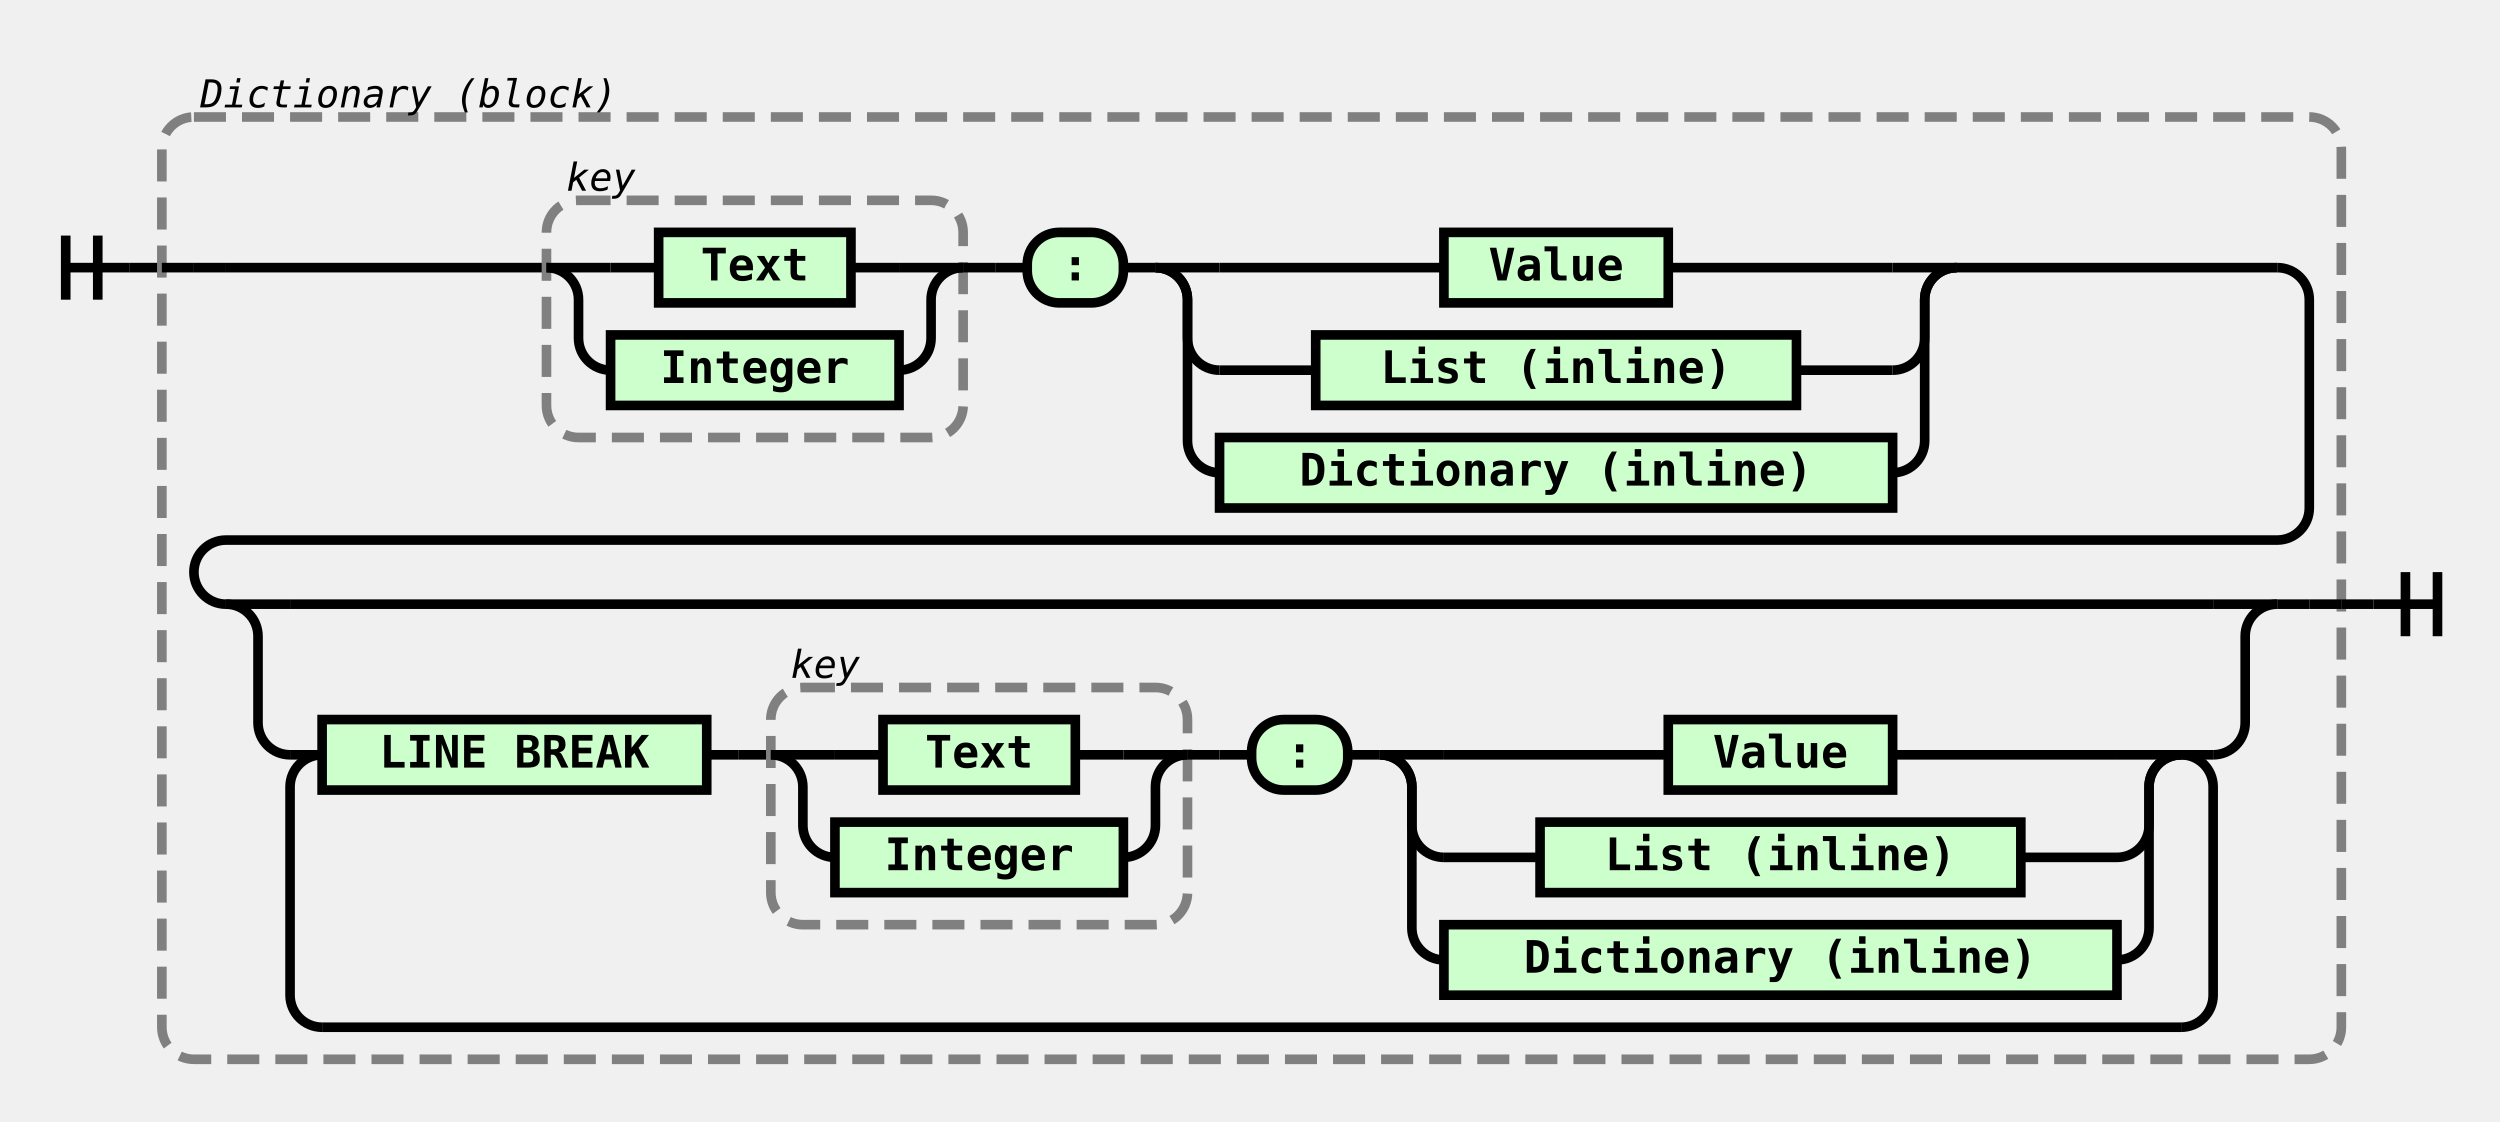
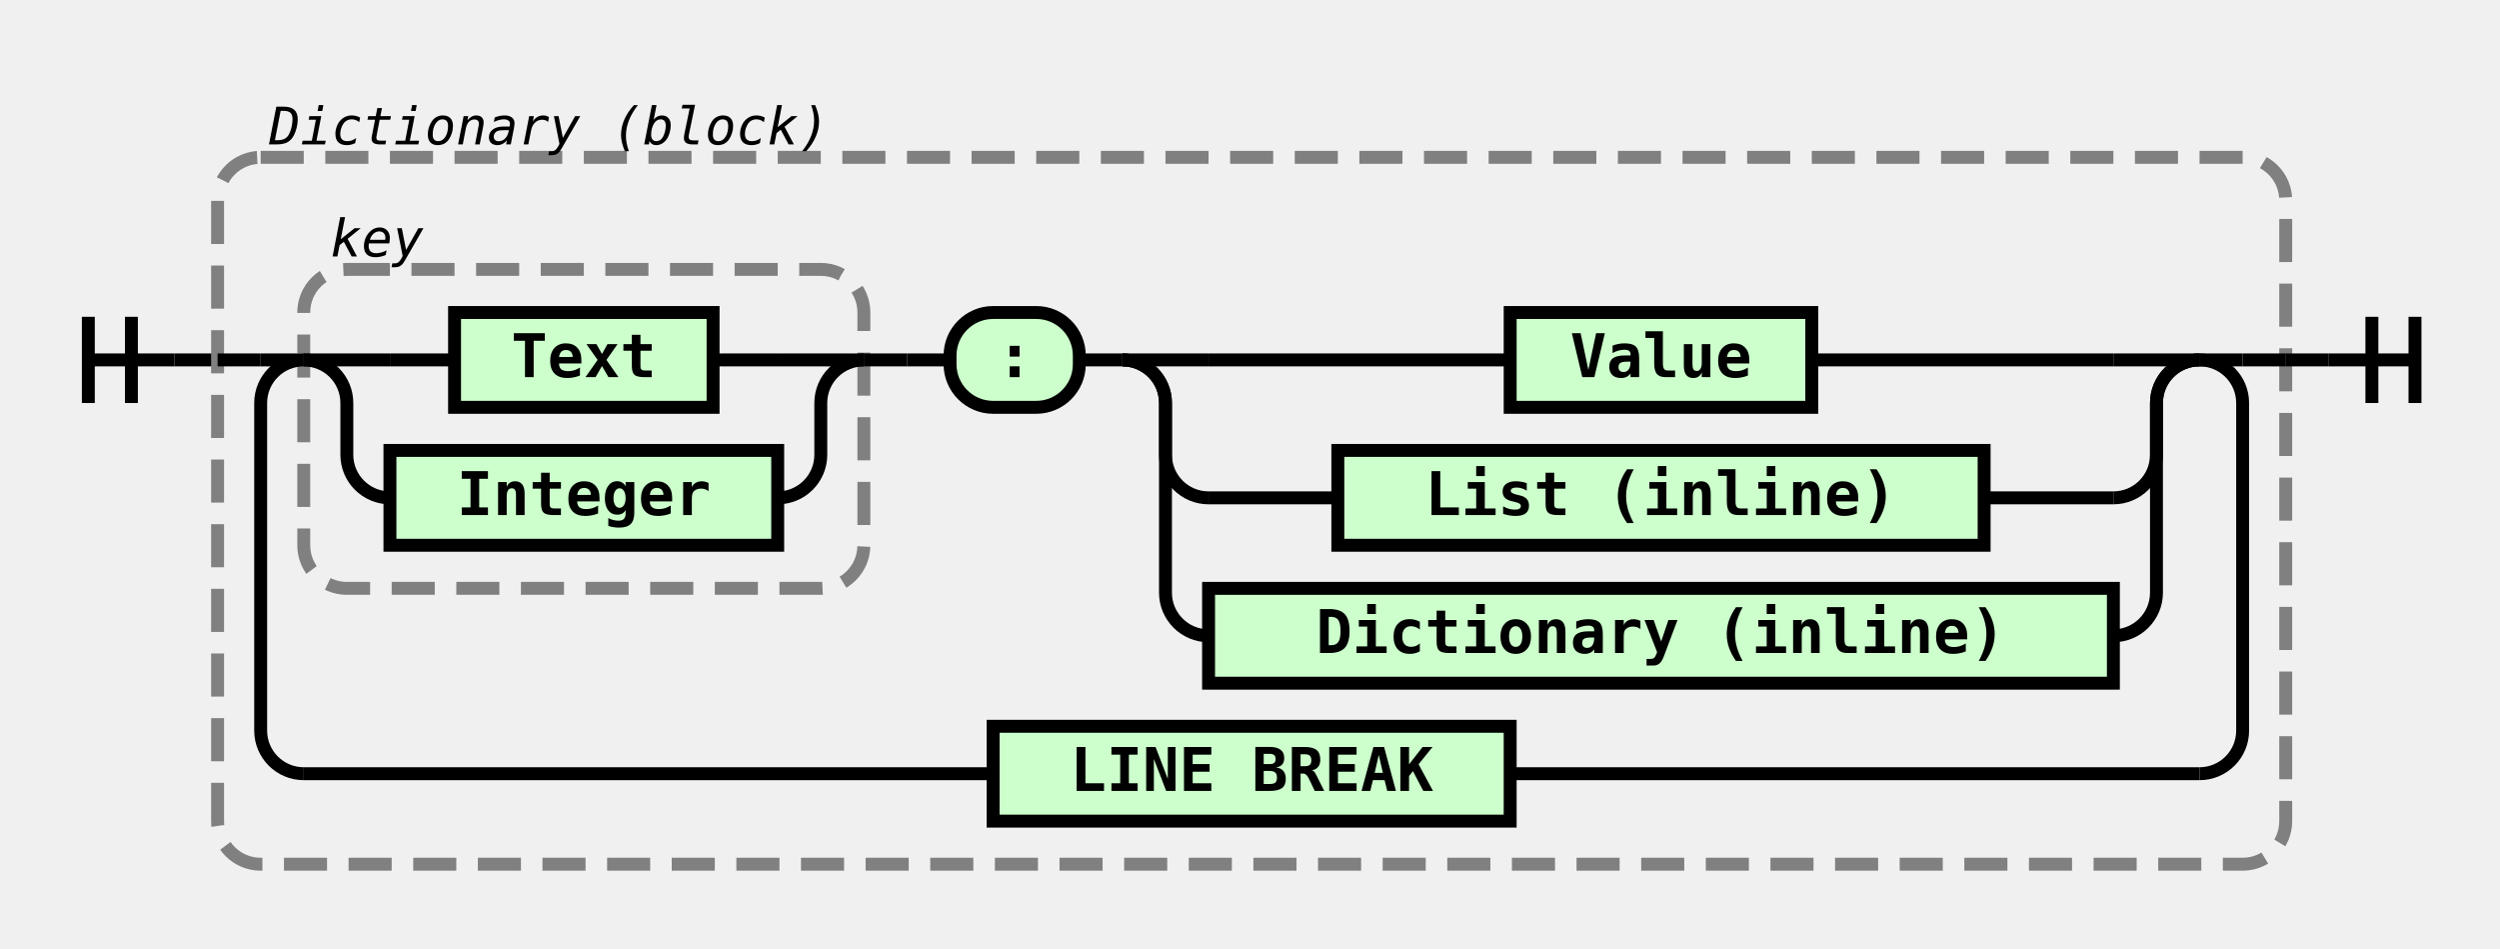
- <svg xmlns="http://www.w3.org/2000/svg" class="railroad-diagram" width="780" height="350" viewBox="0 0 780 350">
+ <svg xmlns="http://www.w3.org/2000/svg" class="railroad-diagram" width="580" height="220" viewBox="0 0 580 220">
  <g transform="translate(.5 .5)">
    <g>
      <path d="M20 73v20m10 -20v20m-10 -10h20" />
    </g>
    <path d="M40 83h10" />
    <g>
      <path d="M50 83h0" />
-       <path d="M730 188h0" />
-       <rect x="50" y="36" width="680" height="294" rx="10" ry="10" class="group-box" />
+       <path d="M530 83h0" />
+       <rect x="50" y="36" width="480" height="164" rx="10" ry="10" class="group-box" />
      <g>
        <path d="M50 83h10" />
+         <path d="M520 83h10" />
        <path d="M60 83h10" />
        <g>
-           <path d="M70 83h100" />
-           <path d="M610 83h100" />
+           <path d="M70 83h0" />
+           <path d="M510 83h0" />
          <g>
-             <path d="M170 83h0" />
-             <path d="M300 83h0" />
-             <rect x="170" y="62" width="130" height="74" rx="10" ry="10" class="group-box" />
+             <path d="M70 83h0" />
+             <path d="M200 83h0" />
+             <rect x="70" y="62" width="130" height="74" rx="10" ry="10" class="group-box" />
            <g>
-               <path d="M170 83h0" />
-               <path d="M300 83h0" />
-               <path d="M170 83h20" />
+               <path d="M70 83h0" />
+               <path d="M200 83h0" />
+               <path d="M70 83h20" />
              <g class="non-terminal ">
-                 <path d="M190 83h15" />
-                 <path d="M265 83h15" />
-                 <rect x="205" y="72" width="60" height="22" />
-                 <text x="235" y="87">Text</text>
+                 <path d="M90 83h15" />
+                 <path d="M165 83h15" />
+                 <rect x="105" y="72" width="60" height="22" />
+                 <text x="135" y="87">Text</text>
              </g>
-               <path d="M280 83h20" />
-               <path d="M170 83a10 10 0 0 1 10 10v12a10 10 0 0 0 10 10" />
+               <path d="M180 83h20" />
+               <path d="M70 83a10 10 0 0 1 10 10v12a10 10 0 0 0 10 10" />
              <g class="non-terminal ">
-                 <path d="M190 115h0" />
-                 <path d="M280 115h0" />
-                 <rect x="190" y="104" width="90" height="22" />
-                 <text x="235" y="119">Integer</text>
+                 <path d="M90 115h0" />
+                 <path d="M180 115h0" />
+                 <rect x="90" y="104" width="90" height="22" />
+                 <text x="135" y="119">Integer</text>
              </g>
-               <path d="M280 115a10 10 0 0 0 10 -10v-12a10 10 0 0 1 10 -10" />
+               <path d="M180 115a10 10 0 0 0 10 -10v-12a10 10 0 0 1 10 -10" />
            </g>
            <g class="comment ">
-               <path d="M170 54h0" />
-               <path d="M204 54h0" />
-               <text x="187" y="59" class="comment">key</text>
+               <path d="M70 54h0" />
+               <path d="M104 54h0" />
+               <text x="87" y="59" class="comment">key</text>
            </g>
          </g>
-           <path d="M300 83h10" />
-           <path d="M310 83h10" />
+           <path d="M200 83h10" />
+           <path d="M210 83h10" />
          <g class="terminal ">
-             <path d="M320 83h0" />
-             <path d="M350 83h0" />
-             <rect x="320" y="72" width="30" height="22" rx="10" ry="10" />
-             <text x="335" y="87">:</text>
+             <path d="M220 83h0" />
+             <path d="M250 83h0" />
+             <rect x="220" y="72" width="30" height="22" rx="10" ry="10" />
+             <text x="235" y="87">:</text>
          </g>
-           <path d="M350 83h10" />
+           <path d="M250 83h10" />
          <g>
-             <path d="M360 83h0" />
-             <path d="M610 83h0" />
-             <path d="M360 83h20" />
+             <path d="M260 83h0" />
+             <path d="M510 83h0" />
+             <path d="M260 83h20" />
            <g class="non-terminal ">
-               <path d="M380 83h70" />
-               <path d="M520 83h70" />
-               <rect x="450" y="72" width="70" height="22" />
-               <text x="485" y="87">Value</text>
+               <path d="M280 83h70" />
+               <path d="M420 83h70" />
+               <rect x="350" y="72" width="70" height="22" />
+               <text x="385" y="87">Value</text>
            </g>
-             <path d="M590 83h20" />
-             <path d="M360 83a10 10 0 0 1 10 10v12a10 10 0 0 0 10 10" />
+             <path d="M490 83h20" />
+             <path d="M260 83a10 10 0 0 1 10 10v12a10 10 0 0 0 10 10" />
            <g class="non-terminal ">
-               <path d="M380 115h30" />
-               <path d="M560 115h30" />
-               <rect x="410" y="104" width="150" height="22" />
-               <text x="485" y="119">List (inline)</text>
+               <path d="M280 115h30" />
+               <path d="M460 115h30" />
+               <rect x="310" y="104" width="150" height="22" />
+               <text x="385" y="119">List (inline)</text>
            </g>
-             <path d="M590 115a10 10 0 0 0 10 -10v-12a10 10 0 0 1 10 -10" />
-             <path d="M360 83a10 10 0 0 1 10 10v44a10 10 0 0 0 10 10" />
+             <path d="M490 115a10 10 0 0 0 10 -10v-12a10 10 0 0 1 10 -10" />
+             <path d="M260 83a10 10 0 0 1 10 10v44a10 10 0 0 0 10 10" />
            <g class="non-terminal ">
-               <path d="M380 147h0" />
-               <path d="M590 147h0" />
-               <rect x="380" y="136" width="210" height="22" />
-               <text x="485" y="151">Dictionary (inline)</text>
+               <path d="M280 147h0" />
+               <path d="M490 147h0" />
+               <rect x="280" y="136" width="210" height="22" />
+               <text x="385" y="151">Dictionary (inline)</text>
            </g>
-             <path d="M590 147a10 10 0 0 0 10 -10v-44a10 10 0 0 1 10 -10" />
+             <path d="M490 147a10 10 0 0 0 10 -10v-44a10 10 0 0 1 10 -10" />
          </g>
        </g>
-         <path d="M710 83a10 10 0 0 1 10 10v65a10 10 0 0 1 -10 10h-640a10 10 0 0 0 -10 10v0a10 10 0 0 0 10 10" />
-         <g>
-           <path d="M70 188h0" />
-           <path d="M710 188h0" />
-           <path d="M70 188h20" />
-           <g>
-             <path d="M90 188h600" />
-           </g>
-           <path d="M690 188h20" />
-           <path d="M70 188a10 10 0 0 1 10 10v27a10 10 0 0 0 10 10" />
-           <g>
-             <path d="M90 235h0" />
-             <path d="M690 235h0" />
-             <path d="M90 235h10" />
-             <g>
-               <path d="M100 235h0" />
-               <path d="M680 235h0" />
-               <g class="non-terminal ">
-                 <path d="M100 235h0" />
-                 <path d="M220 235h0" />
-                 <rect x="100" y="224" width="120" height="22" />
-                 <text x="160" y="239">LINE BREAK</text>
-               </g>
-               <path d="M220 235h10" />
-               <path d="M230 235h10" />
-               <g>
-                 <path d="M240 235h0" />
-                 <path d="M680 235h0" />
-                 <g>
-                   <path d="M240 235h0" />
-                   <path d="M370 235h0" />
-                   <rect x="240" y="214" width="130" height="74" rx="10" ry="10" class="group-box" />
-                   <g>
-                     <path d="M240 235h0" />
-                     <path d="M370 235h0" />
-                     <path d="M240 235h20" />
-                     <g class="non-terminal ">
-                       <path d="M260 235h15" />
-                       <path d="M335 235h15" />
-                       <rect x="275" y="224" width="60" height="22" />
-                       <text x="305" y="239">Text</text>
-                     </g>
-                     <path d="M350 235h20" />
-                     <path d="M240 235a10 10 0 0 1 10 10v12a10 10 0 0 0 10 10" />
-                     <g class="non-terminal ">
-                       <path d="M260 267h0" />
-                       <path d="M350 267h0" />
-                       <rect x="260" y="256" width="90" height="22" />
-                       <text x="305" y="271">Integer</text>
-                     </g>
-                     <path d="M350 267a10 10 0 0 0 10 -10v-12a10 10 0 0 1 10 -10" />
-                   </g>
-                   <g class="comment ">
-                     <path d="M240 206h0" />
-                     <path d="M274 206h0" />
-                     <text x="257" y="211" class="comment">key</text>
-                   </g>
-                 </g>
-                 <path d="M370 235h10" />
-                 <path d="M380 235h10" />
-                 <g class="terminal ">
-                   <path d="M390 235h0" />
-                   <path d="M420 235h0" />
-                   <rect x="390" y="224" width="30" height="22" rx="10" ry="10" />
-                   <text x="405" y="239">:</text>
-                 </g>
-                 <path d="M420 235h10" />
-                 <g>
-                   <path d="M430 235h0" />
-                   <path d="M680 235h0" />
-                   <path d="M430 235h20" />
-                   <g class="non-terminal ">
-                     <path d="M450 235h70" />
-                     <path d="M590 235h70" />
-                     <rect x="520" y="224" width="70" height="22" />
-                     <text x="555" y="239">Value</text>
-                   </g>
-                   <path d="M660 235h20" />
-                   <path d="M430 235a10 10 0 0 1 10 10v12a10 10 0 0 0 10 10" />
-                   <g class="non-terminal ">
-                     <path d="M450 267h30" />
-                     <path d="M630 267h30" />
-                     <rect x="480" y="256" width="150" height="22" />
-                     <text x="555" y="271">List (inline)</text>
-                   </g>
-                   <path d="M660 267a10 10 0 0 0 10 -10v-12a10 10 0 0 1 10 -10" />
-                   <path d="M430 235a10 10 0 0 1 10 10v44a10 10 0 0 0 10 10" />
-                   <g class="non-terminal ">
-                     <path d="M450 299h0" />
-                     <path d="M660 299h0" />
-                     <rect x="450" y="288" width="210" height="22" />
-                     <text x="555" y="303">Dictionary (inline)</text>
-                   </g>
-                   <path d="M660 299a10 10 0 0 0 10 -10v-44a10 10 0 0 1 10 -10" />
-                 </g>
-               </g>
-             </g>
-             <path d="M680 235h10" />
-             <path d="M100 235a10 10 0 0 0 -10 10v65a10 10 0 0 0 10 10" />
-             <g>
-               <path d="M100 320h580" />
-             </g>
-             <path d="M680 320a10 10 0 0 0 10 -10v-65a10 10 0 0 0 -10 -10" />
-           </g>
-           <path d="M690 235a10 10 0 0 0 10 -10v-27a10 10 0 0 1 10 -10" />
+         <path d="M510 83h10" />
+         <path d="M70 83a10 10 0 0 0 -10 10v76a10 10 0 0 0 10 10" />
+         <g class="non-terminal ">
+           <path d="M70 179h160" />
+           <path d="M350 179h160" />
+           <rect x="230" y="168" width="120" height="22" />
+           <text x="290" y="183">LINE BREAK</text>
        </g>
-         <path d="M710 188h10" />
-         <path d="M720 188h10" />
+         <path d="M510 179a10 10 0 0 0 10 -10v-76a10 10 0 0 0 -10 -10" />
      </g>
      <g class="comment ">
        <path d="M50 28h0" />
        <path d="M204 28h0" />
        <text x="127" y="33" class="comment">Dictionary (block)</text>
      </g>
    </g>
-     <path d="M730 188h10" />
-     <path d="M 740 188 h 20 m -10 -10 v 20 m 10 -20 v 20" />
+     <path d="M530 83h10" />
+     <path d="M 540 83 h 20 m -10 -10 v 20 m 10 -20 v 20" />
  </g>
  <style>
	svg {
		background-color: hsl(30,20%,95%);
	}
	path {
		stroke-width: 3;
		stroke: black;
		fill: rgba(0,0,0,0);
	}
	text {
		font: bold 14px monospace;
		text-anchor: middle;
		white-space: pre;
	}
	text.diagram-text {
		font-size: 12px;
	}
	text.diagram-arrow {
		font-size: 16px;
	}
	text.label {
		text-anchor: start;
	}
	text.comment {
		font: italic 12px monospace;
	}
	g.non-terminal text {
		/*font-style: italic;*/
	}
	rect {
		stroke-width: 3;
		stroke: black;
		fill: hsl(120,100%,90%);
	}
	rect.group-box {
		stroke: gray;
		stroke-dasharray: 10 5;
		fill: none;
	}
	path.diagram-text {
		stroke-width: 3;
		stroke: black;
		fill: white;
		cursor: help;
	}
	g.diagram-text:hover path.diagram-text {
		fill: #eee;
	}</style>
</svg>
